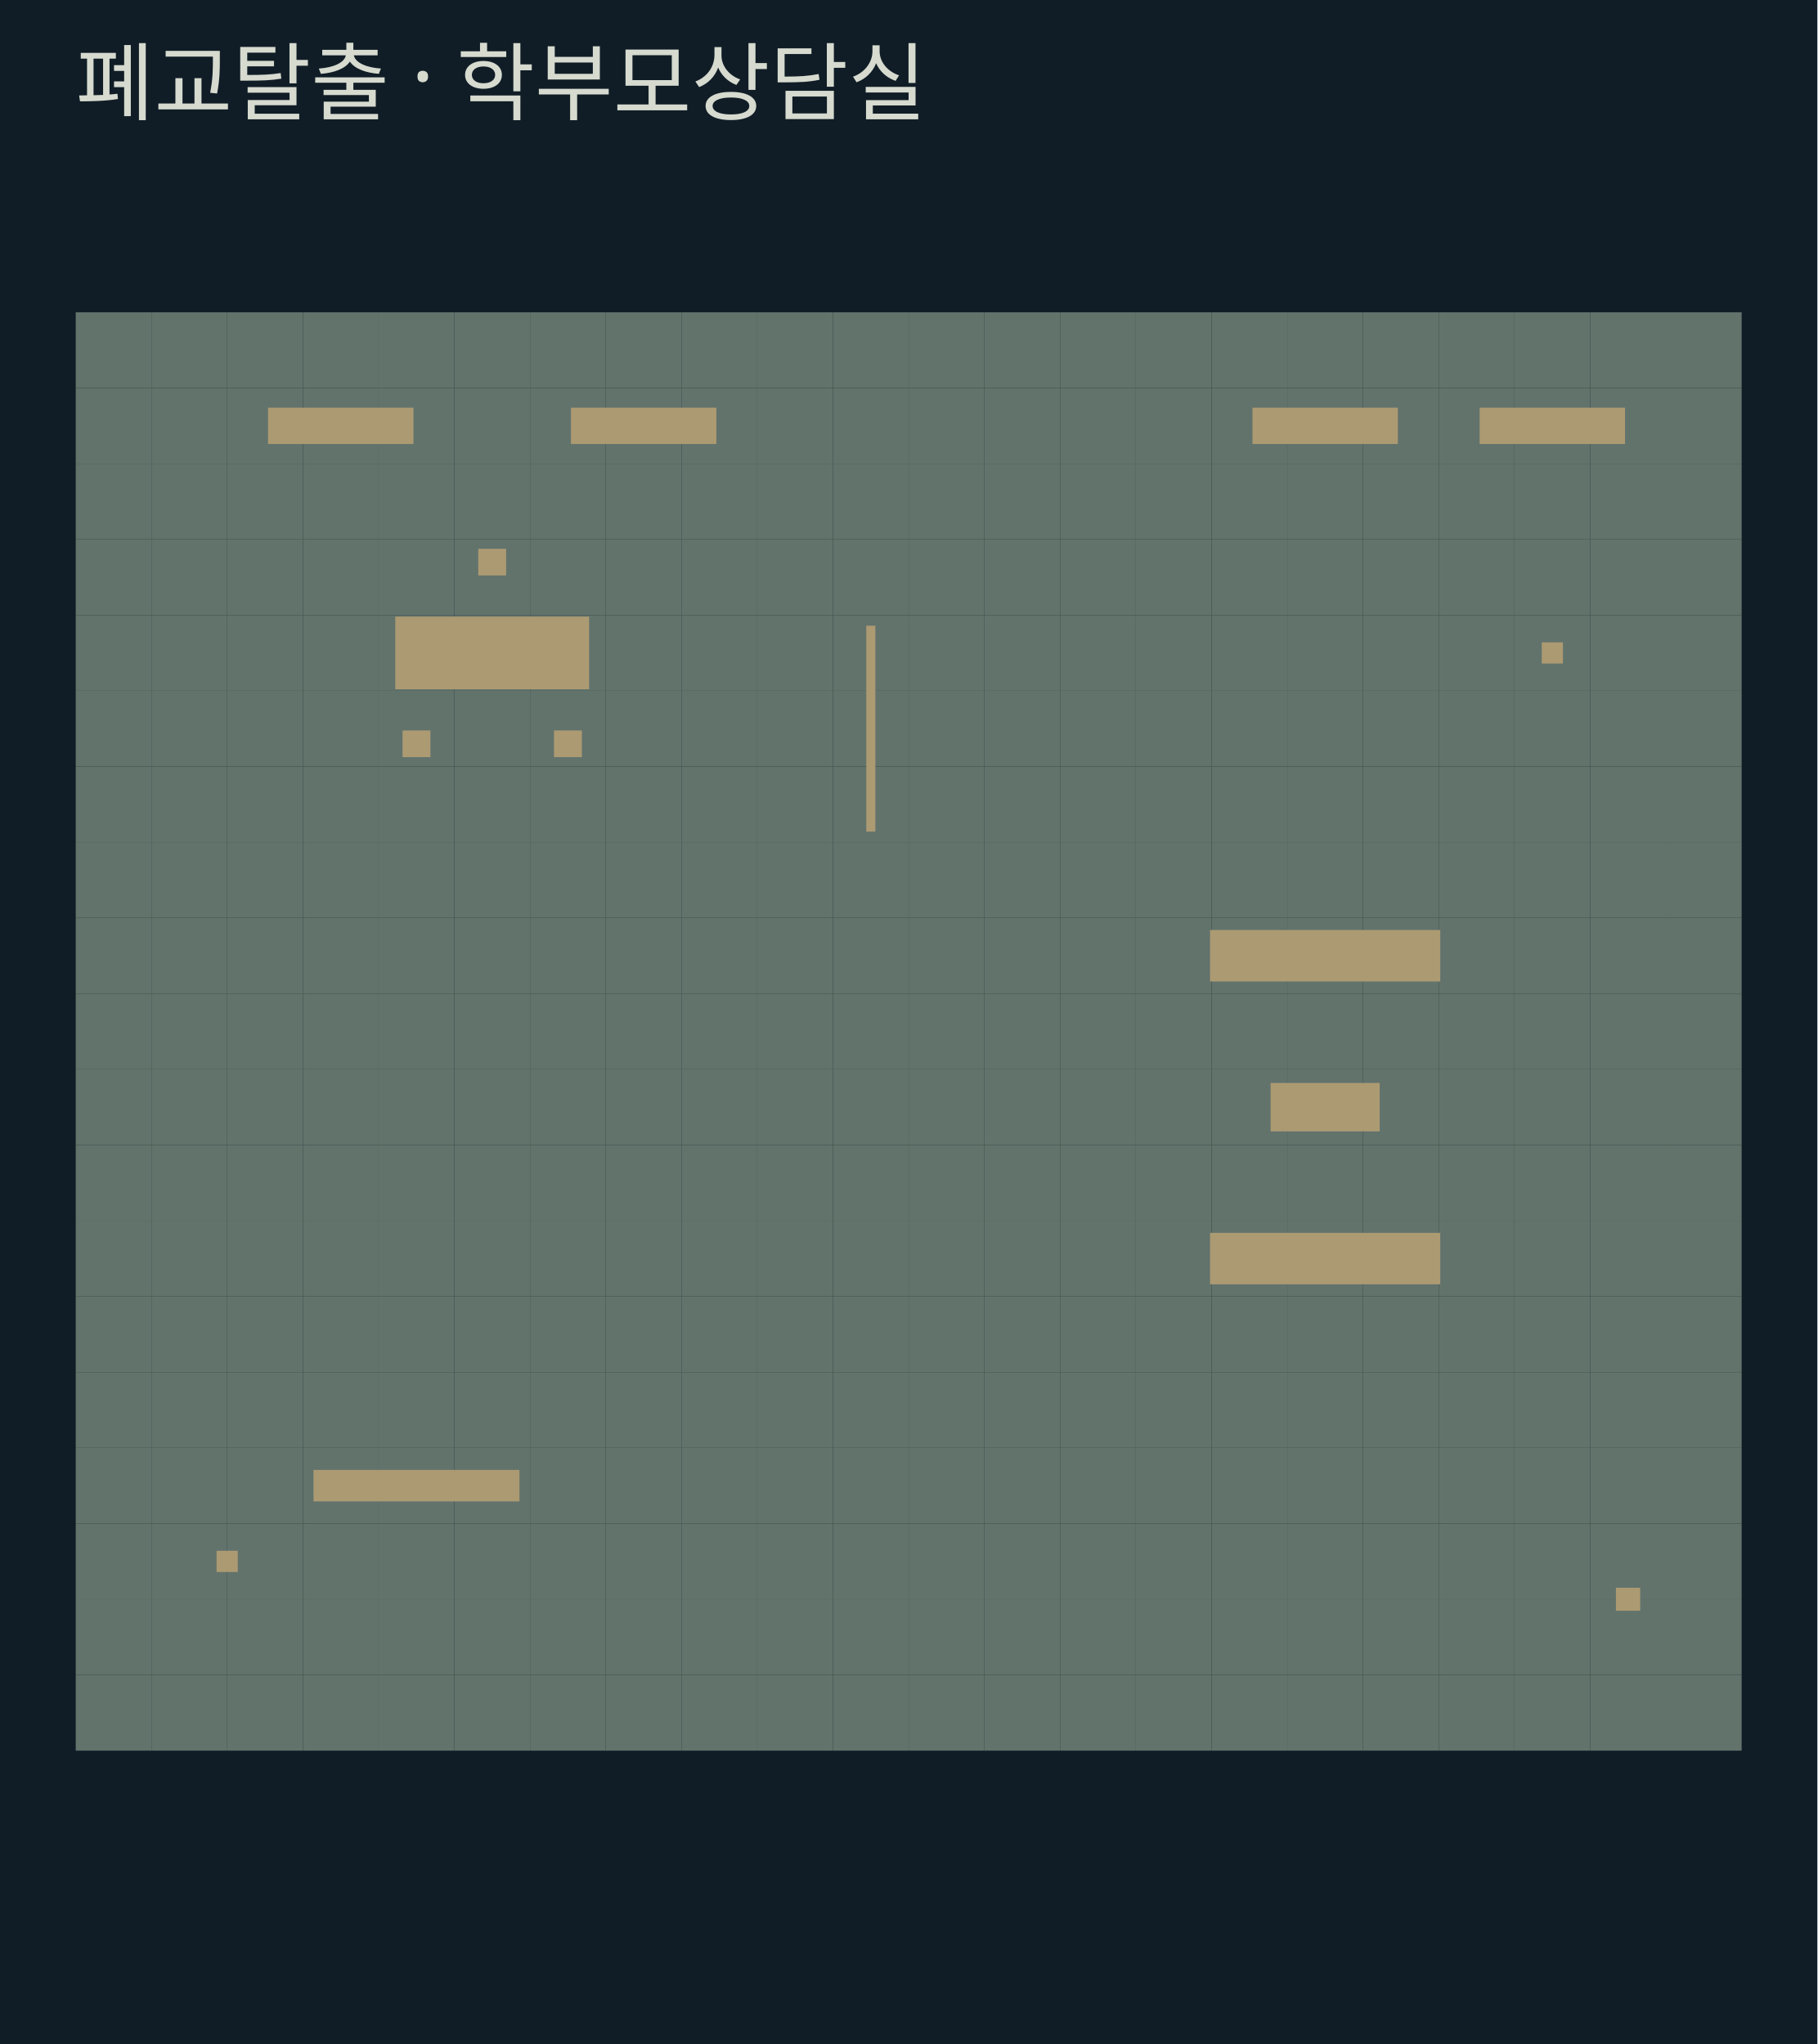
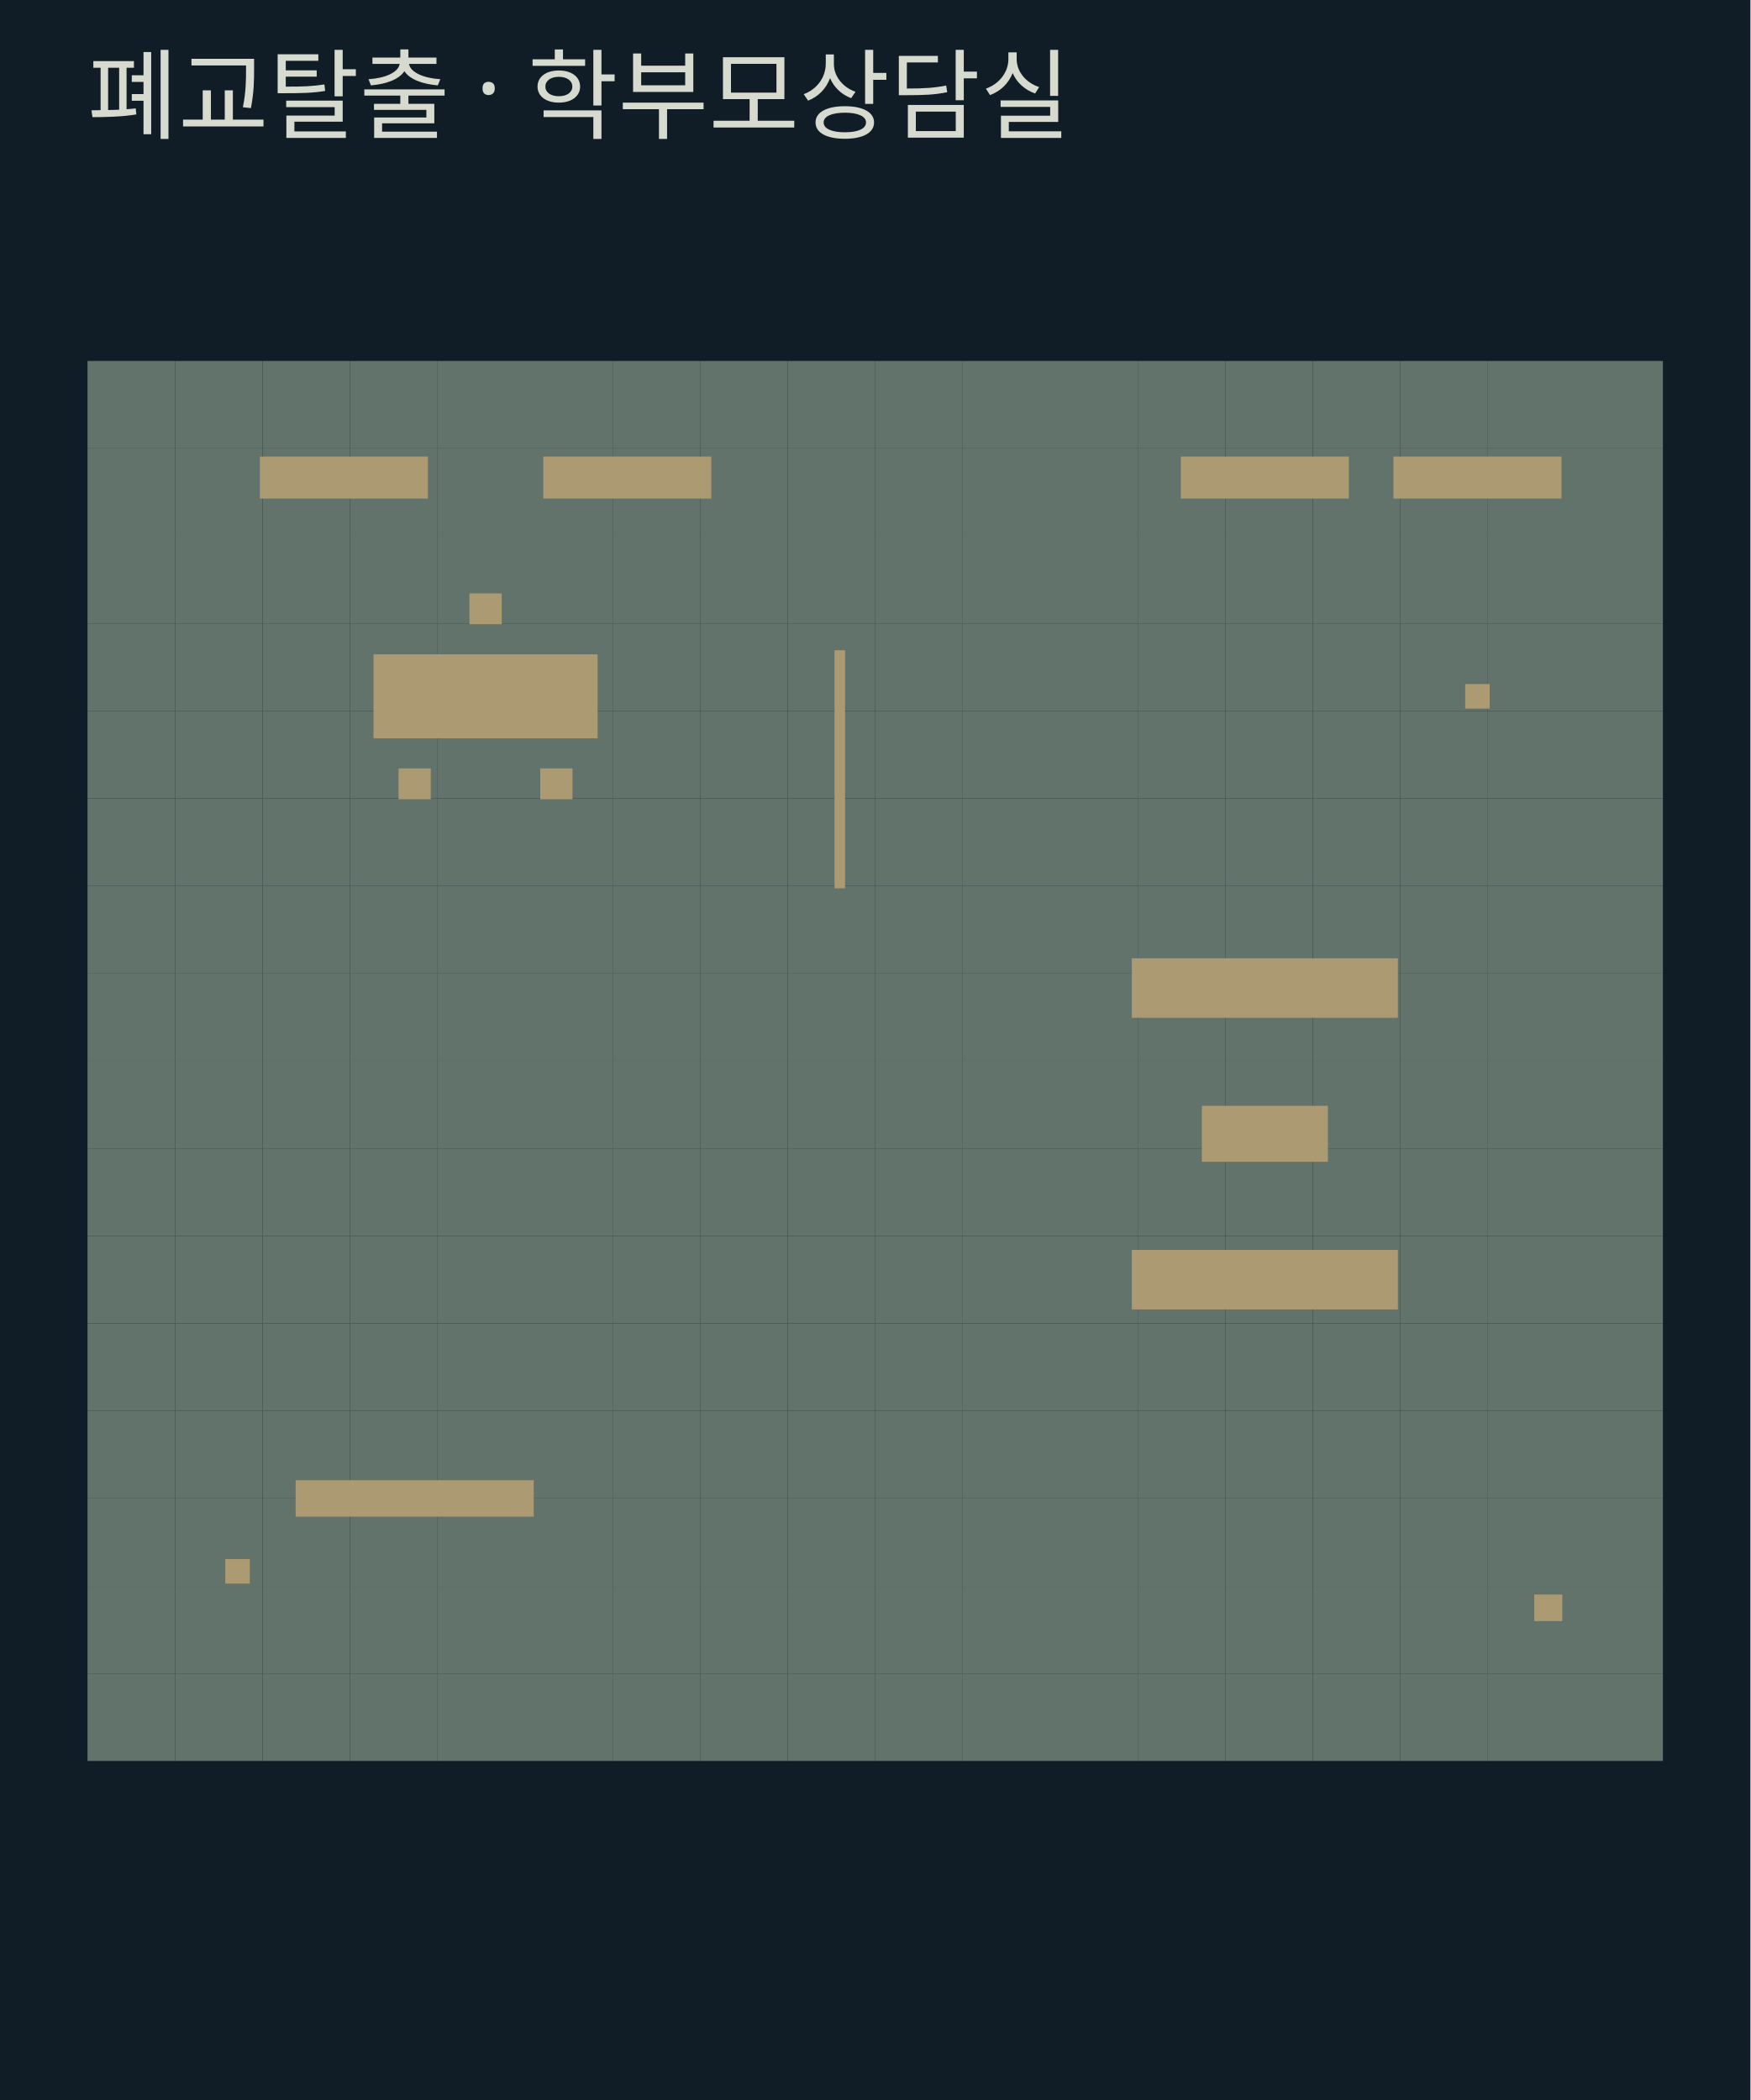
- <svg xmlns="http://www.w3.org/2000/svg" viewBox="0 0 384 432">
-   <rect width="384" height="432" fill="#101d26" />
+ <svg xmlns="http://www.w3.org/2000/svg" viewBox="0 0 320 384">
+   <rect width="320" height="384" fill="#101d26" />
  <style>text{font:10px sans-serif;fill:#d6dacf}</style>
  <text x="16" y="24" style="font-size:18px">폐교탈출 · 학부모상담실</text>
-   <rect x="16" y="354" width="16" height="16" fill="#62736c" />
-   <rect x="16" y="338" width="16" height="16" fill="#62736c" />
-   <rect x="16" y="322" width="16" height="16" fill="#62736c" />
  <rect x="16" y="306" width="16" height="16" fill="#62736c" />
  <rect x="16" y="290" width="16" height="16" fill="#62736c" />
  <rect x="16" y="274" width="16" height="16" fill="#62736c" />
  <rect x="16" y="258" width="16" height="16" fill="#62736c" />
  <rect x="16" y="242" width="16" height="16" fill="#62736c" />
  <rect x="16" y="226" width="16" height="16" fill="#62736c" />
  <rect x="16" y="210" width="16" height="16" fill="#62736c" />
  <rect x="16" y="194" width="16" height="16" fill="#62736c" />
  <rect x="16" y="178" width="16" height="16" fill="#62736c" />
  <rect x="16" y="162" width="16" height="16" fill="#62736c" />
  <rect x="16" y="146" width="16" height="16" fill="#62736c" />
  <rect x="16" y="130" width="16" height="16" fill="#62736c" />
  <rect x="16" y="114" width="16" height="16" fill="#62736c" />
  <rect x="16" y="98" width="16" height="16" fill="#62736c" />
  <rect x="16" y="82" width="16" height="16" fill="#62736c" />
  <rect x="16" y="66" width="16" height="16" fill="#62736c" />
-   <rect x="32" y="354" width="16" height="16" fill="#62736c" />
-   <rect x="32" y="338" width="16" height="16" fill="#62736c" />
-   <rect x="32" y="322" width="16" height="16" fill="#62736c" />
  <rect x="32" y="306" width="16" height="16" fill="#62736c" />
  <rect x="32" y="290" width="16" height="16" fill="#62736c" />
  <rect x="32" y="274" width="16" height="16" fill="#62736c" />
  <rect x="32" y="258" width="16" height="16" fill="#62736c" />
  <rect x="32" y="242" width="16" height="16" fill="#62736c" />
  <rect x="32" y="226" width="16" height="16" fill="#62736c" />
  <rect x="32" y="210" width="16" height="16" fill="#62736c" />
  <rect x="32" y="194" width="16" height="16" fill="#62736c" />
  <rect x="32" y="178" width="16" height="16" fill="#62736c" />
  <rect x="32" y="162" width="16" height="16" fill="#62736c" />
  <rect x="32" y="146" width="16" height="16" fill="#62736c" />
  <rect x="32" y="130" width="16" height="16" fill="#62736c" />
  <rect x="32" y="114" width="16" height="16" fill="#62736c" />
  <rect x="32" y="98" width="16" height="16" fill="#62736c" />
  <rect x="32" y="82" width="16" height="16" fill="#62736c" />
  <rect x="32" y="66" width="16" height="16" fill="#62736c" />
-   <rect x="48" y="354" width="16" height="16" fill="#62736c" />
-   <rect x="48" y="338" width="16" height="16" fill="#62736c" />
-   <rect x="48" y="322" width="16" height="16" fill="#62736c" />
  <rect x="48" y="306" width="16" height="16" fill="#62736c" />
  <rect x="48" y="290" width="16" height="16" fill="#62736c" />
  <rect x="48" y="274" width="16" height="16" fill="#62736c" />
  <rect x="48" y="258" width="16" height="16" fill="#62736c" />
  <rect x="48" y="242" width="16" height="16" fill="#62736c" />
  <rect x="48" y="226" width="16" height="16" fill="#62736c" />
  <rect x="48" y="210" width="16" height="16" fill="#62736c" />
  <rect x="48" y="194" width="16" height="16" fill="#62736c" />
  <rect x="48" y="178" width="16" height="16" fill="#62736c" />
  <rect x="48" y="162" width="16" height="16" fill="#62736c" />
  <rect x="48" y="146" width="16" height="16" fill="#62736c" />
  <rect x="48" y="130" width="16" height="16" fill="#62736c" />
  <rect x="48" y="114" width="16" height="16" fill="#62736c" />
  <rect x="48" y="98" width="16" height="16" fill="#62736c" />
  <rect x="48" y="82" width="16" height="16" fill="#62736c" />
  <rect x="48" y="66" width="16" height="16" fill="#62736c" />
-   <rect x="64" y="354" width="16" height="16" fill="#62736c" />
-   <rect x="64" y="338" width="16" height="16" fill="#62736c" />
-   <rect x="64" y="322" width="16" height="16" fill="#62736c" />
  <rect x="64" y="306" width="16" height="16" fill="#62736c" />
  <rect x="64" y="290" width="16" height="16" fill="#62736c" />
  <rect x="64" y="274" width="16" height="16" fill="#62736c" />
  <rect x="64" y="258" width="16" height="16" fill="#62736c" />
  <rect x="64" y="242" width="16" height="16" fill="#62736c" />
  <rect x="64" y="226" width="16" height="16" fill="#62736c" />
  <rect x="64" y="210" width="16" height="16" fill="#62736c" />
  <rect x="64" y="194" width="16" height="16" fill="#62736c" />
  <rect x="64" y="178" width="16" height="16" fill="#62736c" />
  <rect x="64" y="162" width="16" height="16" fill="#62736c" />
  <rect x="64" y="146" width="16" height="16" fill="#62736c" />
  <rect x="64" y="130" width="16" height="16" fill="#62736c" />
  <rect x="64" y="114" width="16" height="16" fill="#62736c" />
  <rect x="64" y="98" width="16" height="16" fill="#62736c" />
  <rect x="64" y="82" width="16" height="16" fill="#62736c" />
  <rect x="64" y="66" width="16" height="16" fill="#62736c" />
-   <rect x="80" y="354" width="16" height="16" fill="#62736c" />
-   <rect x="80" y="338" width="16" height="16" fill="#62736c" />
-   <rect x="80" y="322" width="16" height="16" fill="#62736c" />
  <rect x="80" y="306" width="16" height="16" fill="#62736c" />
  <rect x="80" y="290" width="16" height="16" fill="#62736c" />
  <rect x="80" y="274" width="16" height="16" fill="#62736c" />
  <rect x="80" y="258" width="16" height="16" fill="#62736c" />
  <rect x="80" y="242" width="16" height="16" fill="#62736c" />
  <rect x="80" y="226" width="16" height="16" fill="#62736c" />
  <rect x="80" y="210" width="16" height="16" fill="#62736c" />
  <rect x="80" y="194" width="16" height="16" fill="#62736c" />
  <rect x="80" y="178" width="16" height="16" fill="#62736c" />
  <rect x="80" y="162" width="16" height="16" fill="#62736c" />
  <rect x="80" y="146" width="16" height="16" fill="#62736c" />
  <rect x="80" y="130" width="16" height="16" fill="#62736c" />
  <rect x="80" y="114" width="16" height="16" fill="#62736c" />
  <rect x="80" y="98" width="16" height="16" fill="#62736c" />
  <rect x="80" y="82" width="16" height="16" fill="#62736c" />
  <rect x="80" y="66" width="16" height="16" fill="#62736c" />
-   <rect x="96" y="354" width="16" height="16" fill="#62736c" />
-   <rect x="96" y="338" width="16" height="16" fill="#62736c" />
-   <rect x="96" y="322" width="16" height="16" fill="#62736c" />
  <rect x="96" y="306" width="16" height="16" fill="#62736c" />
  <rect x="96" y="290" width="16" height="16" fill="#62736c" />
  <rect x="96" y="274" width="16" height="16" fill="#62736c" />
  <rect x="96" y="258" width="16" height="16" fill="#62736c" />
  <rect x="96" y="242" width="16" height="16" fill="#62736c" />
  <rect x="96" y="226" width="16" height="16" fill="#62736c" />
  <rect x="96" y="210" width="16" height="16" fill="#62736c" />
  <rect x="96" y="194" width="16" height="16" fill="#62736c" />
  <rect x="96" y="178" width="16" height="16" fill="#62736c" />
  <rect x="96" y="162" width="16" height="16" fill="#62736c" />
  <rect x="96" y="146" width="16" height="16" fill="#62736c" />
  <rect x="96" y="130" width="16" height="16" fill="#62736c" />
  <rect x="96" y="114" width="16" height="16" fill="#62736c" />
  <rect x="96" y="98" width="16" height="16" fill="#62736c" />
  <rect x="96" y="82" width="16" height="16" fill="#62736c" />
  <rect x="96" y="66" width="16" height="16" fill="#62736c" />
-   <rect x="112" y="354" width="16" height="16" fill="#62736c" />
-   <rect x="112" y="338" width="16" height="16" fill="#62736c" />
-   <rect x="112" y="322" width="16" height="16" fill="#62736c" />
  <rect x="112" y="306" width="16" height="16" fill="#62736c" />
  <rect x="112" y="290" width="16" height="16" fill="#62736c" />
  <rect x="112" y="274" width="16" height="16" fill="#62736c" />
  <rect x="112" y="258" width="16" height="16" fill="#62736c" />
  <rect x="112" y="242" width="16" height="16" fill="#62736c" />
  <rect x="112" y="226" width="16" height="16" fill="#62736c" />
  <rect x="112" y="210" width="16" height="16" fill="#62736c" />
  <rect x="112" y="194" width="16" height="16" fill="#62736c" />
  <rect x="112" y="178" width="16" height="16" fill="#62736c" />
  <rect x="112" y="162" width="16" height="16" fill="#62736c" />
  <rect x="112" y="146" width="16" height="16" fill="#62736c" />
  <rect x="112" y="130" width="16" height="16" fill="#62736c" />
  <rect x="112" y="114" width="16" height="16" fill="#62736c" />
  <rect x="112" y="98" width="16" height="16" fill="#62736c" />
  <rect x="112" y="82" width="16" height="16" fill="#62736c" />
  <rect x="112" y="66" width="16" height="16" fill="#62736c" />
-   <rect x="128" y="354" width="16" height="16" fill="#62736c" />
-   <rect x="128" y="338" width="16" height="16" fill="#62736c" />
-   <rect x="128" y="322" width="16" height="16" fill="#62736c" />
  <rect x="128" y="306" width="16" height="16" fill="#62736c" />
  <rect x="128" y="290" width="16" height="16" fill="#62736c" />
  <rect x="128" y="274" width="16" height="16" fill="#62736c" />
  <rect x="128" y="258" width="16" height="16" fill="#62736c" />
  <rect x="128" y="242" width="16" height="16" fill="#62736c" />
  <rect x="128" y="226" width="16" height="16" fill="#62736c" />
  <rect x="128" y="210" width="16" height="16" fill="#62736c" />
  <rect x="128" y="194" width="16" height="16" fill="#62736c" />
  <rect x="128" y="178" width="16" height="16" fill="#62736c" />
  <rect x="128" y="162" width="16" height="16" fill="#62736c" />
  <rect x="128" y="146" width="16" height="16" fill="#62736c" />
  <rect x="128" y="130" width="16" height="16" fill="#62736c" />
  <rect x="128" y="114" width="16" height="16" fill="#62736c" />
  <rect x="128" y="98" width="16" height="16" fill="#62736c" />
  <rect x="128" y="82" width="16" height="16" fill="#62736c" />
  <rect x="128" y="66" width="16" height="16" fill="#62736c" />
-   <rect x="144" y="354" width="16" height="16" fill="#62736c" />
-   <rect x="144" y="338" width="16" height="16" fill="#62736c" />
-   <rect x="144" y="322" width="16" height="16" fill="#62736c" />
  <rect x="144" y="306" width="16" height="16" fill="#62736c" />
  <rect x="144" y="290" width="16" height="16" fill="#62736c" />
  <rect x="144" y="274" width="16" height="16" fill="#62736c" />
  <rect x="144" y="258" width="16" height="16" fill="#62736c" />
  <rect x="144" y="242" width="16" height="16" fill="#62736c" />
  <rect x="144" y="226" width="16" height="16" fill="#62736c" />
  <rect x="144" y="210" width="16" height="16" fill="#62736c" />
  <rect x="144" y="194" width="16" height="16" fill="#62736c" />
  <rect x="144" y="178" width="16" height="16" fill="#62736c" />
  <rect x="144" y="162" width="16" height="16" fill="#62736c" />
  <rect x="144" y="146" width="16" height="16" fill="#62736c" />
  <rect x="144" y="130" width="16" height="16" fill="#62736c" />
  <rect x="144" y="114" width="16" height="16" fill="#62736c" />
  <rect x="144" y="98" width="16" height="16" fill="#62736c" />
  <rect x="144" y="82" width="16" height="16" fill="#62736c" />
  <rect x="144" y="66" width="16" height="16" fill="#62736c" />
-   <rect x="160" y="354" width="16" height="16" fill="#62736c" />
-   <rect x="160" y="338" width="16" height="16" fill="#62736c" />
-   <rect x="160" y="322" width="16" height="16" fill="#62736c" />
  <rect x="160" y="306" width="16" height="16" fill="#62736c" />
  <rect x="160" y="290" width="16" height="16" fill="#62736c" />
  <rect x="160" y="274" width="16" height="16" fill="#62736c" />
  <rect x="160" y="258" width="16" height="16" fill="#62736c" />
  <rect x="160" y="242" width="16" height="16" fill="#62736c" />
  <rect x="160" y="226" width="16" height="16" fill="#62736c" />
  <rect x="160" y="210" width="16" height="16" fill="#62736c" />
  <rect x="160" y="194" width="16" height="16" fill="#62736c" />
  <rect x="160" y="178" width="16" height="16" fill="#62736c" />
  <rect x="160" y="162" width="16" height="16" fill="#62736c" />
  <rect x="160" y="146" width="16" height="16" fill="#62736c" />
  <rect x="160" y="130" width="16" height="16" fill="#62736c" />
  <rect x="160" y="114" width="16" height="16" fill="#62736c" />
  <rect x="160" y="98" width="16" height="16" fill="#62736c" />
  <rect x="160" y="82" width="16" height="16" fill="#62736c" />
  <rect x="160" y="66" width="16" height="16" fill="#62736c" />
-   <rect x="176" y="354" width="16" height="16" fill="#62736c" />
-   <rect x="176" y="338" width="16" height="16" fill="#62736c" />
-   <rect x="176" y="322" width="16" height="16" fill="#62736c" />
  <rect x="176" y="306" width="16" height="16" fill="#62736c" />
  <rect x="176" y="290" width="16" height="16" fill="#62736c" />
  <rect x="176" y="274" width="16" height="16" fill="#62736c" />
  <rect x="176" y="258" width="16" height="16" fill="#62736c" />
  <rect x="176" y="242" width="16" height="16" fill="#62736c" />
  <rect x="176" y="226" width="16" height="16" fill="#62736c" />
  <rect x="176" y="210" width="16" height="16" fill="#62736c" />
  <rect x="176" y="194" width="16" height="16" fill="#62736c" />
  <rect x="176" y="178" width="16" height="16" fill="#62736c" />
  <rect x="176" y="162" width="16" height="16" fill="#62736c" />
  <rect x="176" y="146" width="16" height="16" fill="#62736c" />
  <rect x="176" y="130" width="16" height="16" fill="#62736c" />
  <rect x="176" y="114" width="16" height="16" fill="#62736c" />
  <rect x="176" y="98" width="16" height="16" fill="#62736c" />
  <rect x="176" y="82" width="16" height="16" fill="#62736c" />
  <rect x="176" y="66" width="16" height="16" fill="#62736c" />
-   <rect x="192" y="354" width="16" height="16" fill="#62736c" />
-   <rect x="192" y="338" width="16" height="16" fill="#62736c" />
-   <rect x="192" y="322" width="16" height="16" fill="#62736c" />
  <rect x="192" y="306" width="16" height="16" fill="#62736c" />
  <rect x="192" y="290" width="16" height="16" fill="#62736c" />
  <rect x="192" y="274" width="16" height="16" fill="#62736c" />
  <rect x="192" y="258" width="16" height="16" fill="#62736c" />
  <rect x="192" y="242" width="16" height="16" fill="#62736c" />
  <rect x="192" y="226" width="16" height="16" fill="#62736c" />
  <rect x="192" y="210" width="16" height="16" fill="#62736c" />
  <rect x="192" y="194" width="16" height="16" fill="#62736c" />
  <rect x="192" y="178" width="16" height="16" fill="#62736c" />
  <rect x="192" y="162" width="16" height="16" fill="#62736c" />
  <rect x="192" y="146" width="16" height="16" fill="#62736c" />
  <rect x="192" y="130" width="16" height="16" fill="#62736c" />
  <rect x="192" y="114" width="16" height="16" fill="#62736c" />
  <rect x="192" y="98" width="16" height="16" fill="#62736c" />
  <rect x="192" y="82" width="16" height="16" fill="#62736c" />
  <rect x="192" y="66" width="16" height="16" fill="#62736c" />
-   <rect x="208" y="354" width="16" height="16" fill="#62736c" />
-   <rect x="208" y="338" width="16" height="16" fill="#62736c" />
-   <rect x="208" y="322" width="16" height="16" fill="#62736c" />
  <rect x="208" y="306" width="16" height="16" fill="#62736c" />
  <rect x="208" y="290" width="16" height="16" fill="#62736c" />
  <rect x="208" y="274" width="16" height="16" fill="#62736c" />
  <rect x="208" y="258" width="16" height="16" fill="#62736c" />
  <rect x="208" y="242" width="16" height="16" fill="#62736c" />
  <rect x="208" y="226" width="16" height="16" fill="#62736c" />
  <rect x="208" y="210" width="16" height="16" fill="#62736c" />
  <rect x="208" y="194" width="16" height="16" fill="#62736c" />
  <rect x="208" y="178" width="16" height="16" fill="#62736c" />
  <rect x="208" y="162" width="16" height="16" fill="#62736c" />
  <rect x="208" y="146" width="16" height="16" fill="#62736c" />
  <rect x="208" y="130" width="16" height="16" fill="#62736c" />
  <rect x="208" y="114" width="16" height="16" fill="#62736c" />
  <rect x="208" y="98" width="16" height="16" fill="#62736c" />
  <rect x="208" y="82" width="16" height="16" fill="#62736c" />
  <rect x="208" y="66" width="16" height="16" fill="#62736c" />
-   <rect x="224" y="354" width="16" height="16" fill="#62736c" />
-   <rect x="224" y="338" width="16" height="16" fill="#62736c" />
-   <rect x="224" y="322" width="16" height="16" fill="#62736c" />
  <rect x="224" y="306" width="16" height="16" fill="#62736c" />
  <rect x="224" y="290" width="16" height="16" fill="#62736c" />
  <rect x="224" y="274" width="16" height="16" fill="#62736c" />
  <rect x="224" y="258" width="16" height="16" fill="#62736c" />
  <rect x="224" y="242" width="16" height="16" fill="#62736c" />
  <rect x="224" y="226" width="16" height="16" fill="#62736c" />
  <rect x="224" y="210" width="16" height="16" fill="#62736c" />
  <rect x="224" y="194" width="16" height="16" fill="#62736c" />
  <rect x="224" y="178" width="16" height="16" fill="#62736c" />
  <rect x="224" y="162" width="16" height="16" fill="#62736c" />
  <rect x="224" y="146" width="16" height="16" fill="#62736c" />
  <rect x="224" y="130" width="16" height="16" fill="#62736c" />
  <rect x="224" y="114" width="16" height="16" fill="#62736c" />
  <rect x="224" y="98" width="16" height="16" fill="#62736c" />
  <rect x="224" y="82" width="16" height="16" fill="#62736c" />
  <rect x="224" y="66" width="16" height="16" fill="#62736c" />
-   <rect x="240" y="354" width="16" height="16" fill="#62736c" />
-   <rect x="240" y="338" width="16" height="16" fill="#62736c" />
-   <rect x="240" y="322" width="16" height="16" fill="#62736c" />
  <rect x="240" y="306" width="16" height="16" fill="#62736c" />
  <rect x="240" y="290" width="16" height="16" fill="#62736c" />
  <rect x="240" y="274" width="16" height="16" fill="#62736c" />
  <rect x="240" y="258" width="16" height="16" fill="#62736c" />
  <rect x="240" y="242" width="16" height="16" fill="#62736c" />
  <rect x="240" y="226" width="16" height="16" fill="#62736c" />
  <rect x="240" y="210" width="16" height="16" fill="#62736c" />
  <rect x="240" y="194" width="16" height="16" fill="#62736c" />
  <rect x="240" y="178" width="16" height="16" fill="#62736c" />
  <rect x="240" y="162" width="16" height="16" fill="#62736c" />
  <rect x="240" y="146" width="16" height="16" fill="#62736c" />
  <rect x="240" y="130" width="16" height="16" fill="#62736c" />
  <rect x="240" y="114" width="16" height="16" fill="#62736c" />
  <rect x="240" y="98" width="16" height="16" fill="#62736c" />
  <rect x="240" y="82" width="16" height="16" fill="#62736c" />
  <rect x="240" y="66" width="16" height="16" fill="#62736c" />
-   <rect x="256" y="354" width="16" height="16" fill="#62736c" />
-   <rect x="256" y="338" width="16" height="16" fill="#62736c" />
-   <rect x="256" y="322" width="16" height="16" fill="#62736c" />
  <rect x="256" y="306" width="16" height="16" fill="#62736c" />
  <rect x="256" y="290" width="16" height="16" fill="#62736c" />
  <rect x="256" y="274" width="16" height="16" fill="#62736c" />
  <rect x="256" y="258" width="16" height="16" fill="#62736c" />
  <rect x="256" y="242" width="16" height="16" fill="#62736c" />
  <rect x="256" y="226" width="16" height="16" fill="#62736c" />
  <rect x="256" y="210" width="16" height="16" fill="#62736c" />
  <rect x="256" y="194" width="16" height="16" fill="#62736c" />
  <rect x="256" y="178" width="16" height="16" fill="#62736c" />
  <rect x="256" y="162" width="16" height="16" fill="#62736c" />
  <rect x="256" y="146" width="16" height="16" fill="#62736c" />
  <rect x="256" y="130" width="16" height="16" fill="#62736c" />
  <rect x="256" y="114" width="16" height="16" fill="#62736c" />
  <rect x="256" y="98" width="16" height="16" fill="#62736c" />
  <rect x="256" y="82" width="16" height="16" fill="#62736c" />
  <rect x="256" y="66" width="16" height="16" fill="#62736c" />
-   <rect x="272" y="354" width="16" height="16" fill="#62736c" />
-   <rect x="272" y="338" width="16" height="16" fill="#62736c" />
-   <rect x="272" y="322" width="16" height="16" fill="#62736c" />
  <rect x="272" y="306" width="16" height="16" fill="#62736c" />
  <rect x="272" y="290" width="16" height="16" fill="#62736c" />
  <rect x="272" y="274" width="16" height="16" fill="#62736c" />
  <rect x="272" y="258" width="16" height="16" fill="#62736c" />
  <rect x="272" y="242" width="16" height="16" fill="#62736c" />
  <rect x="272" y="226" width="16" height="16" fill="#62736c" />
  <rect x="272" y="210" width="16" height="16" fill="#62736c" />
  <rect x="272" y="194" width="16" height="16" fill="#62736c" />
  <rect x="272" y="178" width="16" height="16" fill="#62736c" />
  <rect x="272" y="162" width="16" height="16" fill="#62736c" />
  <rect x="272" y="146" width="16" height="16" fill="#62736c" />
  <rect x="272" y="130" width="16" height="16" fill="#62736c" />
  <rect x="272" y="114" width="16" height="16" fill="#62736c" />
  <rect x="272" y="98" width="16" height="16" fill="#62736c" />
  <rect x="272" y="82" width="16" height="16" fill="#62736c" />
  <rect x="272" y="66" width="16" height="16" fill="#62736c" />
-   <rect x="288" y="354" width="16" height="16" fill="#62736c" />
-   <rect x="288" y="338" width="16" height="16" fill="#62736c" />
-   <rect x="288" y="322" width="16" height="16" fill="#62736c" />
  <rect x="288" y="306" width="16" height="16" fill="#62736c" />
  <rect x="288" y="290" width="16" height="16" fill="#62736c" />
  <rect x="288" y="274" width="16" height="16" fill="#62736c" />
  <rect x="288" y="258" width="16" height="16" fill="#62736c" />
  <rect x="288" y="242" width="16" height="16" fill="#62736c" />
  <rect x="288" y="226" width="16" height="16" fill="#62736c" />
  <rect x="288" y="210" width="16" height="16" fill="#62736c" />
  <rect x="288" y="194" width="16" height="16" fill="#62736c" />
  <rect x="288" y="178" width="16" height="16" fill="#62736c" />
  <rect x="288" y="162" width="16" height="16" fill="#62736c" />
  <rect x="288" y="146" width="16" height="16" fill="#62736c" />
  <rect x="288" y="130" width="16" height="16" fill="#62736c" />
  <rect x="288" y="114" width="16" height="16" fill="#62736c" />
  <rect x="288" y="98" width="16" height="16" fill="#62736c" />
  <rect x="288" y="82" width="16" height="16" fill="#62736c" />
  <rect x="288" y="66" width="16" height="16" fill="#62736c" />
-   <rect x="304" y="354" width="16" height="16" fill="#62736c" />
-   <rect x="304" y="338" width="16" height="16" fill="#62736c" />
-   <rect x="304" y="322" width="16" height="16" fill="#62736c" />
-   <rect x="304" y="306" width="16" height="16" fill="#62736c" />
-   <rect x="304" y="290" width="16" height="16" fill="#62736c" />
-   <rect x="304" y="274" width="16" height="16" fill="#62736c" />
-   <rect x="304" y="258" width="16" height="16" fill="#62736c" />
-   <rect x="304" y="242" width="16" height="16" fill="#62736c" />
-   <rect x="304" y="226" width="16" height="16" fill="#62736c" />
-   <rect x="304" y="210" width="16" height="16" fill="#62736c" />
-   <rect x="304" y="194" width="16" height="16" fill="#62736c" />
-   <rect x="304" y="178" width="16" height="16" fill="#62736c" />
-   <rect x="304" y="162" width="16" height="16" fill="#62736c" />
-   <rect x="304" y="146" width="16" height="16" fill="#62736c" />
-   <rect x="304" y="130" width="16" height="16" fill="#62736c" />
-   <rect x="304" y="114" width="16" height="16" fill="#62736c" />
-   <rect x="304" y="98" width="16" height="16" fill="#62736c" />
-   <rect x="304" y="82" width="16" height="16" fill="#62736c" />
-   <rect x="304" y="66" width="16" height="16" fill="#62736c" />
-   <rect x="320" y="354" width="16" height="16" fill="#62736c" />
-   <rect x="320" y="338" width="16" height="16" fill="#62736c" />
-   <rect x="320" y="322" width="16" height="16" fill="#62736c" />
-   <rect x="320" y="306" width="16" height="16" fill="#62736c" />
-   <rect x="320" y="290" width="16" height="16" fill="#62736c" />
-   <rect x="320" y="274" width="16" height="16" fill="#62736c" />
-   <rect x="320" y="258" width="16" height="16" fill="#62736c" />
-   <rect x="320" y="242" width="16" height="16" fill="#62736c" />
-   <rect x="320" y="226" width="16" height="16" fill="#62736c" />
-   <rect x="320" y="210" width="16" height="16" fill="#62736c" />
-   <rect x="320" y="194" width="16" height="16" fill="#62736c" />
-   <rect x="320" y="178" width="16" height="16" fill="#62736c" />
-   <rect x="320" y="162" width="16" height="16" fill="#62736c" />
-   <rect x="320" y="146" width="16" height="16" fill="#62736c" />
-   <rect x="320" y="130" width="16" height="16" fill="#62736c" />
-   <rect x="320" y="114" width="16" height="16" fill="#62736c" />
-   <rect x="320" y="98" width="16" height="16" fill="#62736c" />
-   <rect x="320" y="82" width="16" height="16" fill="#62736c" />
-   <rect x="320" y="66" width="16" height="16" fill="#62736c" />
-   <rect x="336" y="354" width="16" height="16" fill="#62736c" />
-   <rect x="336" y="338" width="16" height="16" fill="#62736c" />
-   <rect x="336" y="322" width="16" height="16" fill="#62736c" />
-   <rect x="336" y="306" width="16" height="16" fill="#62736c" />
-   <rect x="336" y="290" width="16" height="16" fill="#62736c" />
-   <rect x="336" y="274" width="16" height="16" fill="#62736c" />
-   <rect x="336" y="258" width="16" height="16" fill="#62736c" />
-   <rect x="336" y="242" width="16" height="16" fill="#62736c" />
-   <rect x="336" y="226" width="16" height="16" fill="#62736c" />
-   <rect x="336" y="210" width="16" height="16" fill="#62736c" />
-   <rect x="336" y="194" width="16" height="16" fill="#62736c" />
-   <rect x="336" y="178" width="16" height="16" fill="#62736c" />
-   <rect x="336" y="162" width="16" height="16" fill="#62736c" />
-   <rect x="336" y="146" width="16" height="16" fill="#62736c" />
-   <rect x="336" y="130" width="16" height="16" fill="#62736c" />
-   <rect x="336" y="114" width="16" height="16" fill="#62736c" />
-   <rect x="336" y="98" width="16" height="16" fill="#62736c" />
-   <rect x="336" y="82" width="16" height="16" fill="#62736c" />
-   <rect x="336" y="66" width="16" height="16" fill="#62736c" />
-   <rect x="352" y="354" width="16" height="16" fill="#62736c" />
-   <rect x="352" y="338" width="16" height="16" fill="#62736c" />
-   <rect x="352" y="322" width="16" height="16" fill="#62736c" />
-   <rect x="352" y="306" width="16" height="16" fill="#62736c" />
-   <rect x="352" y="290" width="16" height="16" fill="#62736c" />
-   <rect x="352" y="274" width="16" height="16" fill="#62736c" />
-   <rect x="352" y="258" width="16" height="16" fill="#62736c" />
-   <rect x="352" y="242" width="16" height="16" fill="#62736c" />
-   <rect x="352" y="226" width="16" height="16" fill="#62736c" />
-   <rect x="352" y="210" width="16" height="16" fill="#62736c" />
-   <rect x="352" y="194" width="16" height="16" fill="#62736c" />
-   <rect x="352" y="178" width="16" height="16" fill="#62736c" />
-   <rect x="352" y="162" width="16" height="16" fill="#62736c" />
-   <rect x="352" y="146" width="16" height="16" fill="#62736c" />
-   <rect x="352" y="130" width="16" height="16" fill="#62736c" />
-   <rect x="352" y="114" width="16" height="16" fill="#62736c" />
-   <rect x="352" y="98" width="16" height="16" fill="#62736c" />
-   <rect x="352" y="82" width="16" height="16" fill="#62736c" />
-   <rect x="352" y="66" width="16" height="16" fill="#62736c" />
-   <rect x="83.52" y="130.32" width="40.96" height="15.36" fill="#ac9a72" />
-   <rect x="101.056" y="115.984" width="5.888" height="5.632" fill="#ac9a72" />
-   <rect x="85.056" y="154.384" width="5.888" height="5.632" fill="#ac9a72" />
-   <rect x="117.056" y="154.384" width="5.888" height="5.632" fill="#ac9a72" />
-   <rect x="255.68" y="260.56" width="48.64" height="10.88" fill="#ac9a72" />
-   <rect x="255.68" y="196.56" width="48.64" height="10.88" fill="#ac9a72" />
-   <rect x="268.48" y="228.88" width="23.04" height="10.24" fill="#ac9a72" />
-   <rect x="183.04" y="132.24" width="1.92" height="43.52" fill="#ac9a72" />
-   <rect x="56.64" y="86.16" width="30.72" height="7.68" fill="#ac9a72" />
-   <rect x="120.64" y="86.16" width="30.72" height="7.68" fill="#ac9a72" />
-   <rect x="264.64" y="86.16" width="30.72" height="7.68" fill="#ac9a72" />
-   <rect x="312.64" y="86.16" width="30.72" height="7.68" fill="#ac9a72" />
-   <rect x="66.24" y="310.672" width="43.52" height="6.656" fill="#ac9a72" />
-   <rect x="45.76" y="327.76" width="4.48" height="4.48" fill="#ac9a72" />
-   <rect x="325.76" y="135.76" width="4.48" height="4.48" fill="#ac9a72" />
-   <rect x="341.44" y="335.568" width="5.12" height="4.864" fill="#ac9a72" />
+   <rect x="68.288" y="119.648" width="40.96" height="15.36" fill="#ac9a72" />
+   <rect x="85.824" y="108.512" width="5.888" height="5.632" fill="#ac9a72" />
+   <rect x="72.864" y="140.512" width="5.888" height="5.632" fill="#ac9a72" />
+   <rect x="98.768" y="140.512" width="5.888" height="5.632" fill="#ac9a72" />
+   <rect x="206.912" y="228.56" width="48.64" height="10.88" fill="#ac9a72" />
+   <rect x="206.912" y="175.232" width="48.64" height="10.88" fill="#ac9a72" />
+   <rect x="219.712" y="202.208" width="23.04" height="10.24" fill="#ac9a72" />
+   <rect x="152.56" y="118.912" width="1.92" height="43.52" fill="#ac9a72" />
+   <rect x="47.504" y="83.488" width="30.72" height="7.68" fill="#ac9a72" />
+   <rect x="99.312" y="83.488" width="30.72" height="7.68" fill="#ac9a72" />
+   <rect x="215.872" y="83.488" width="30.72" height="7.68" fill="#ac9a72" />
+   <rect x="254.736" y="83.488" width="30.72" height="7.68" fill="#ac9a72" />
+   <rect x="54.048" y="270.672" width="43.52" height="6.656" fill="#ac9a72" />
+   <rect x="41.184" y="285.088" width="4.48" height="4.48" fill="#ac9a72" />
+   <rect x="267.856" y="125.088" width="4.48" height="4.48" fill="#ac9a72" />
+   <rect x="280.48" y="291.568" width="5.12" height="4.864" fill="#ac9a72" />
</svg>
